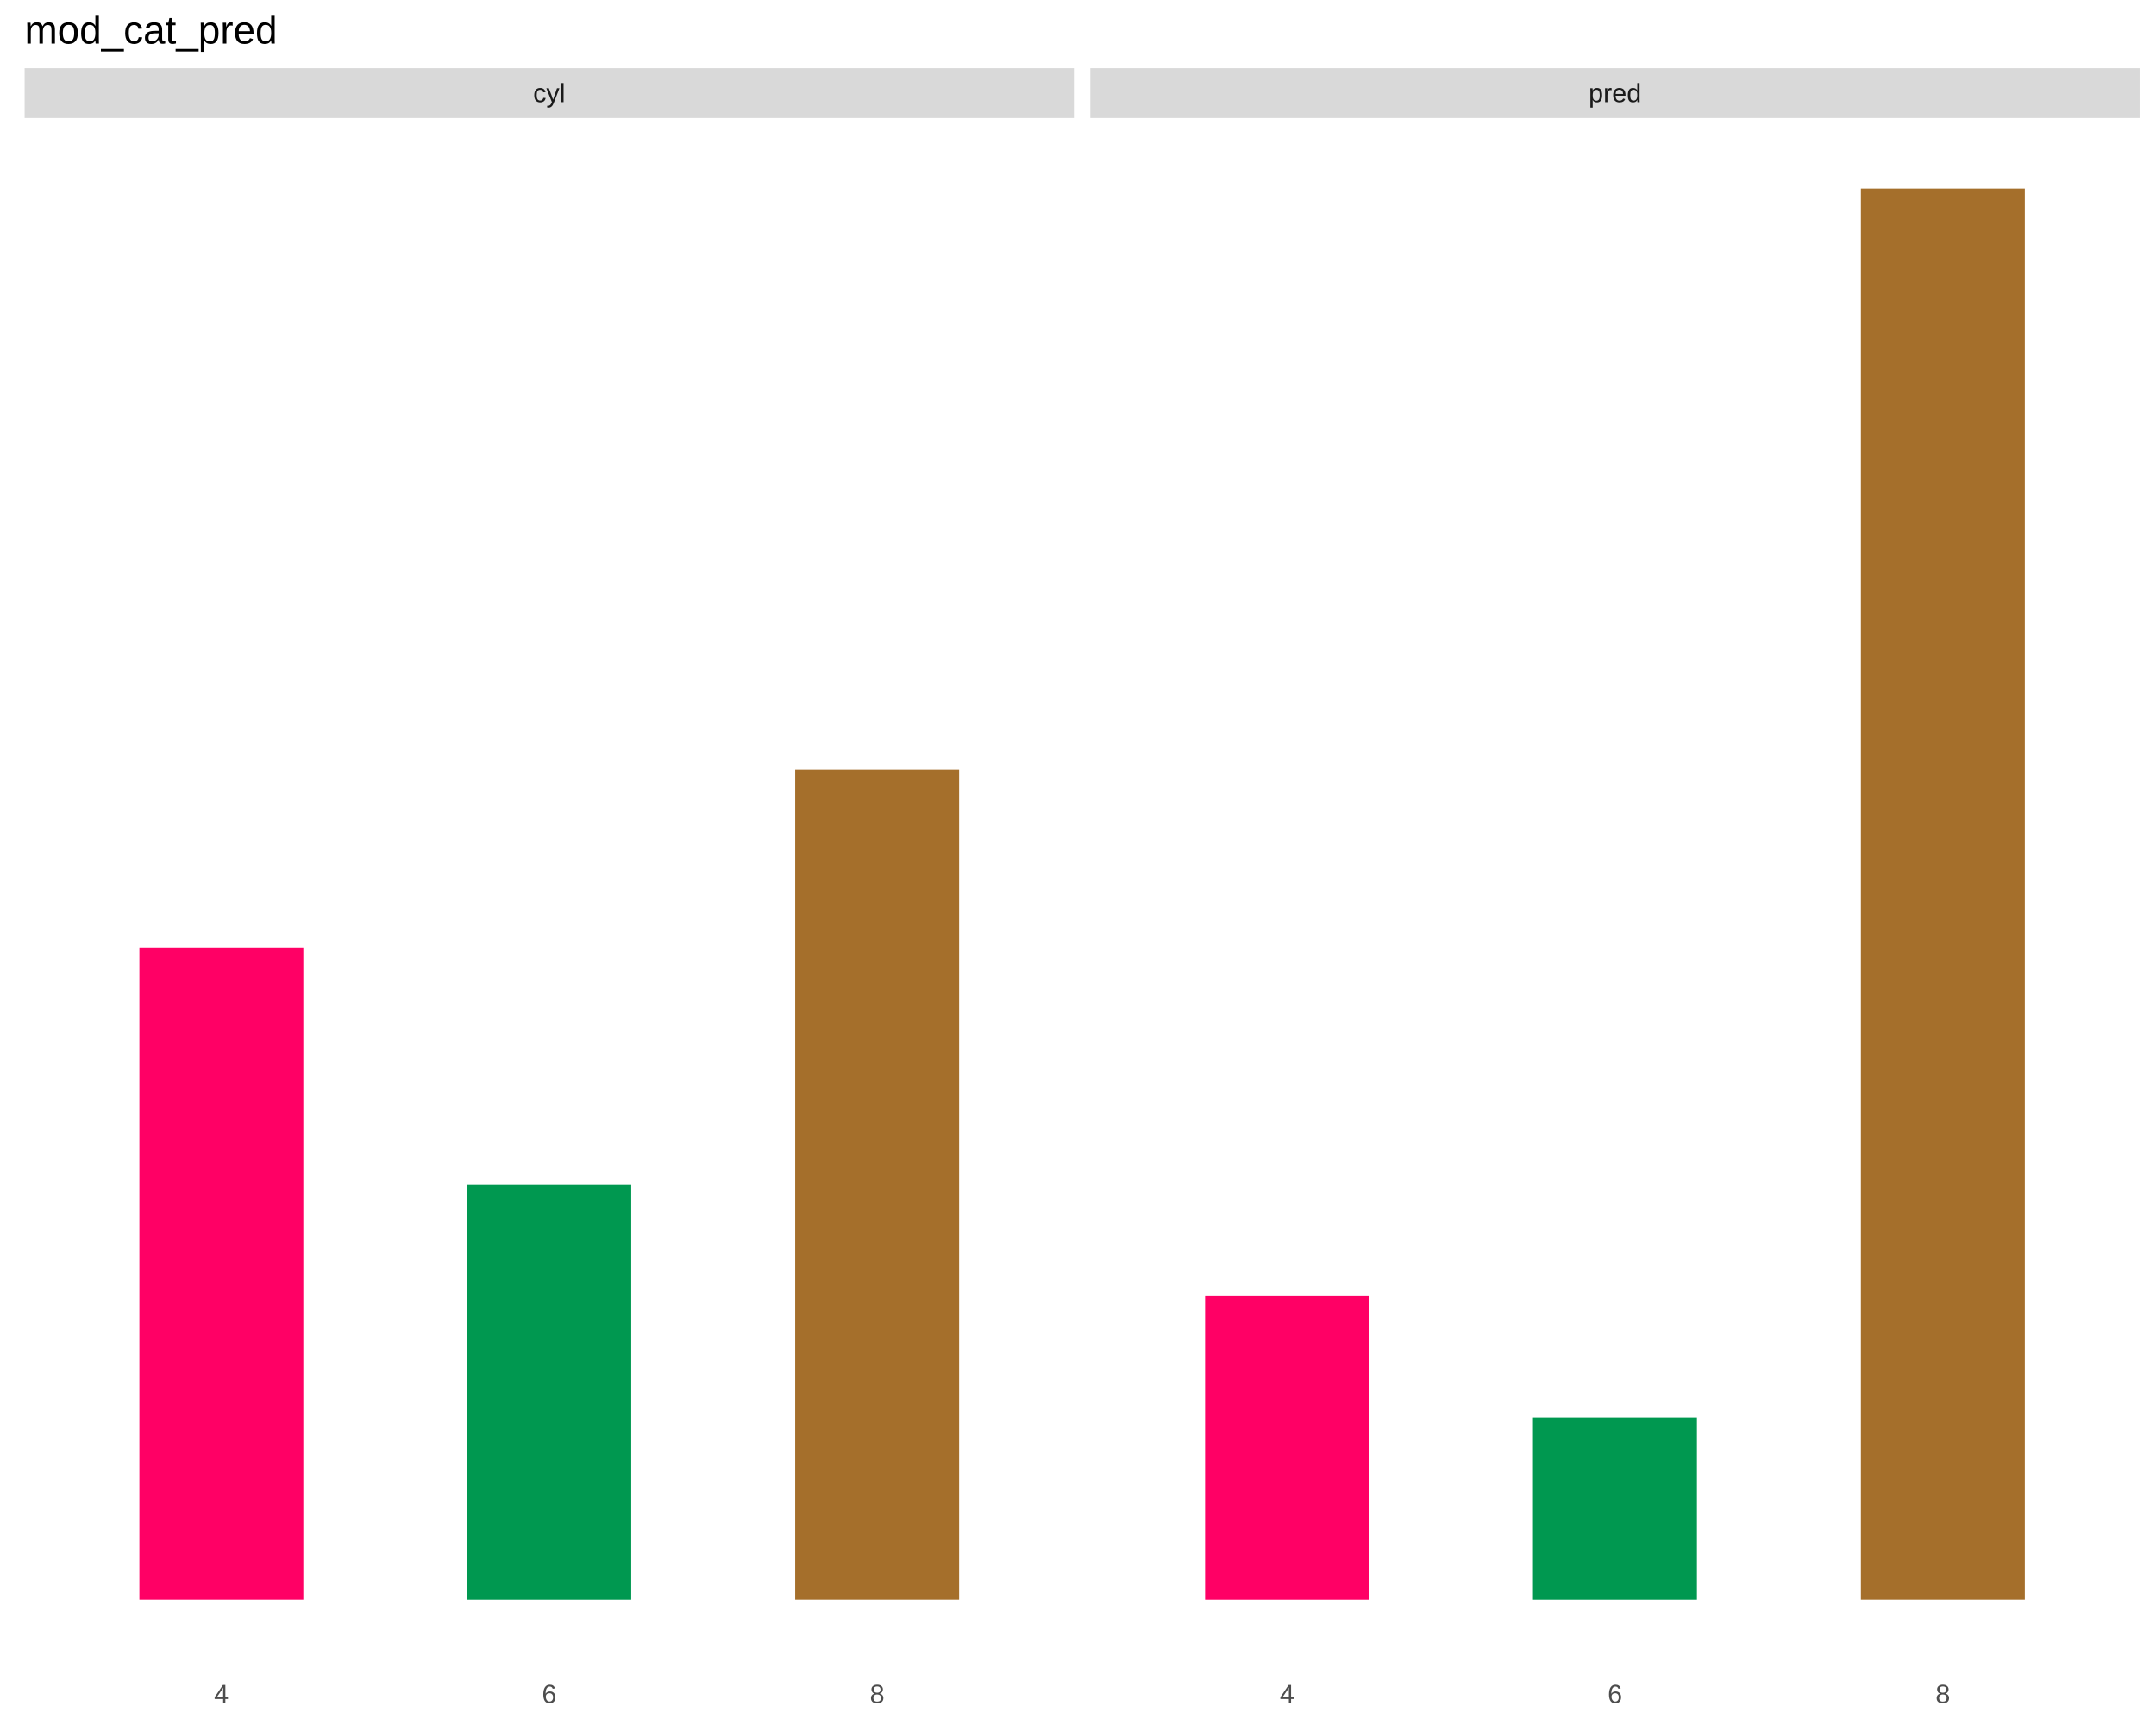
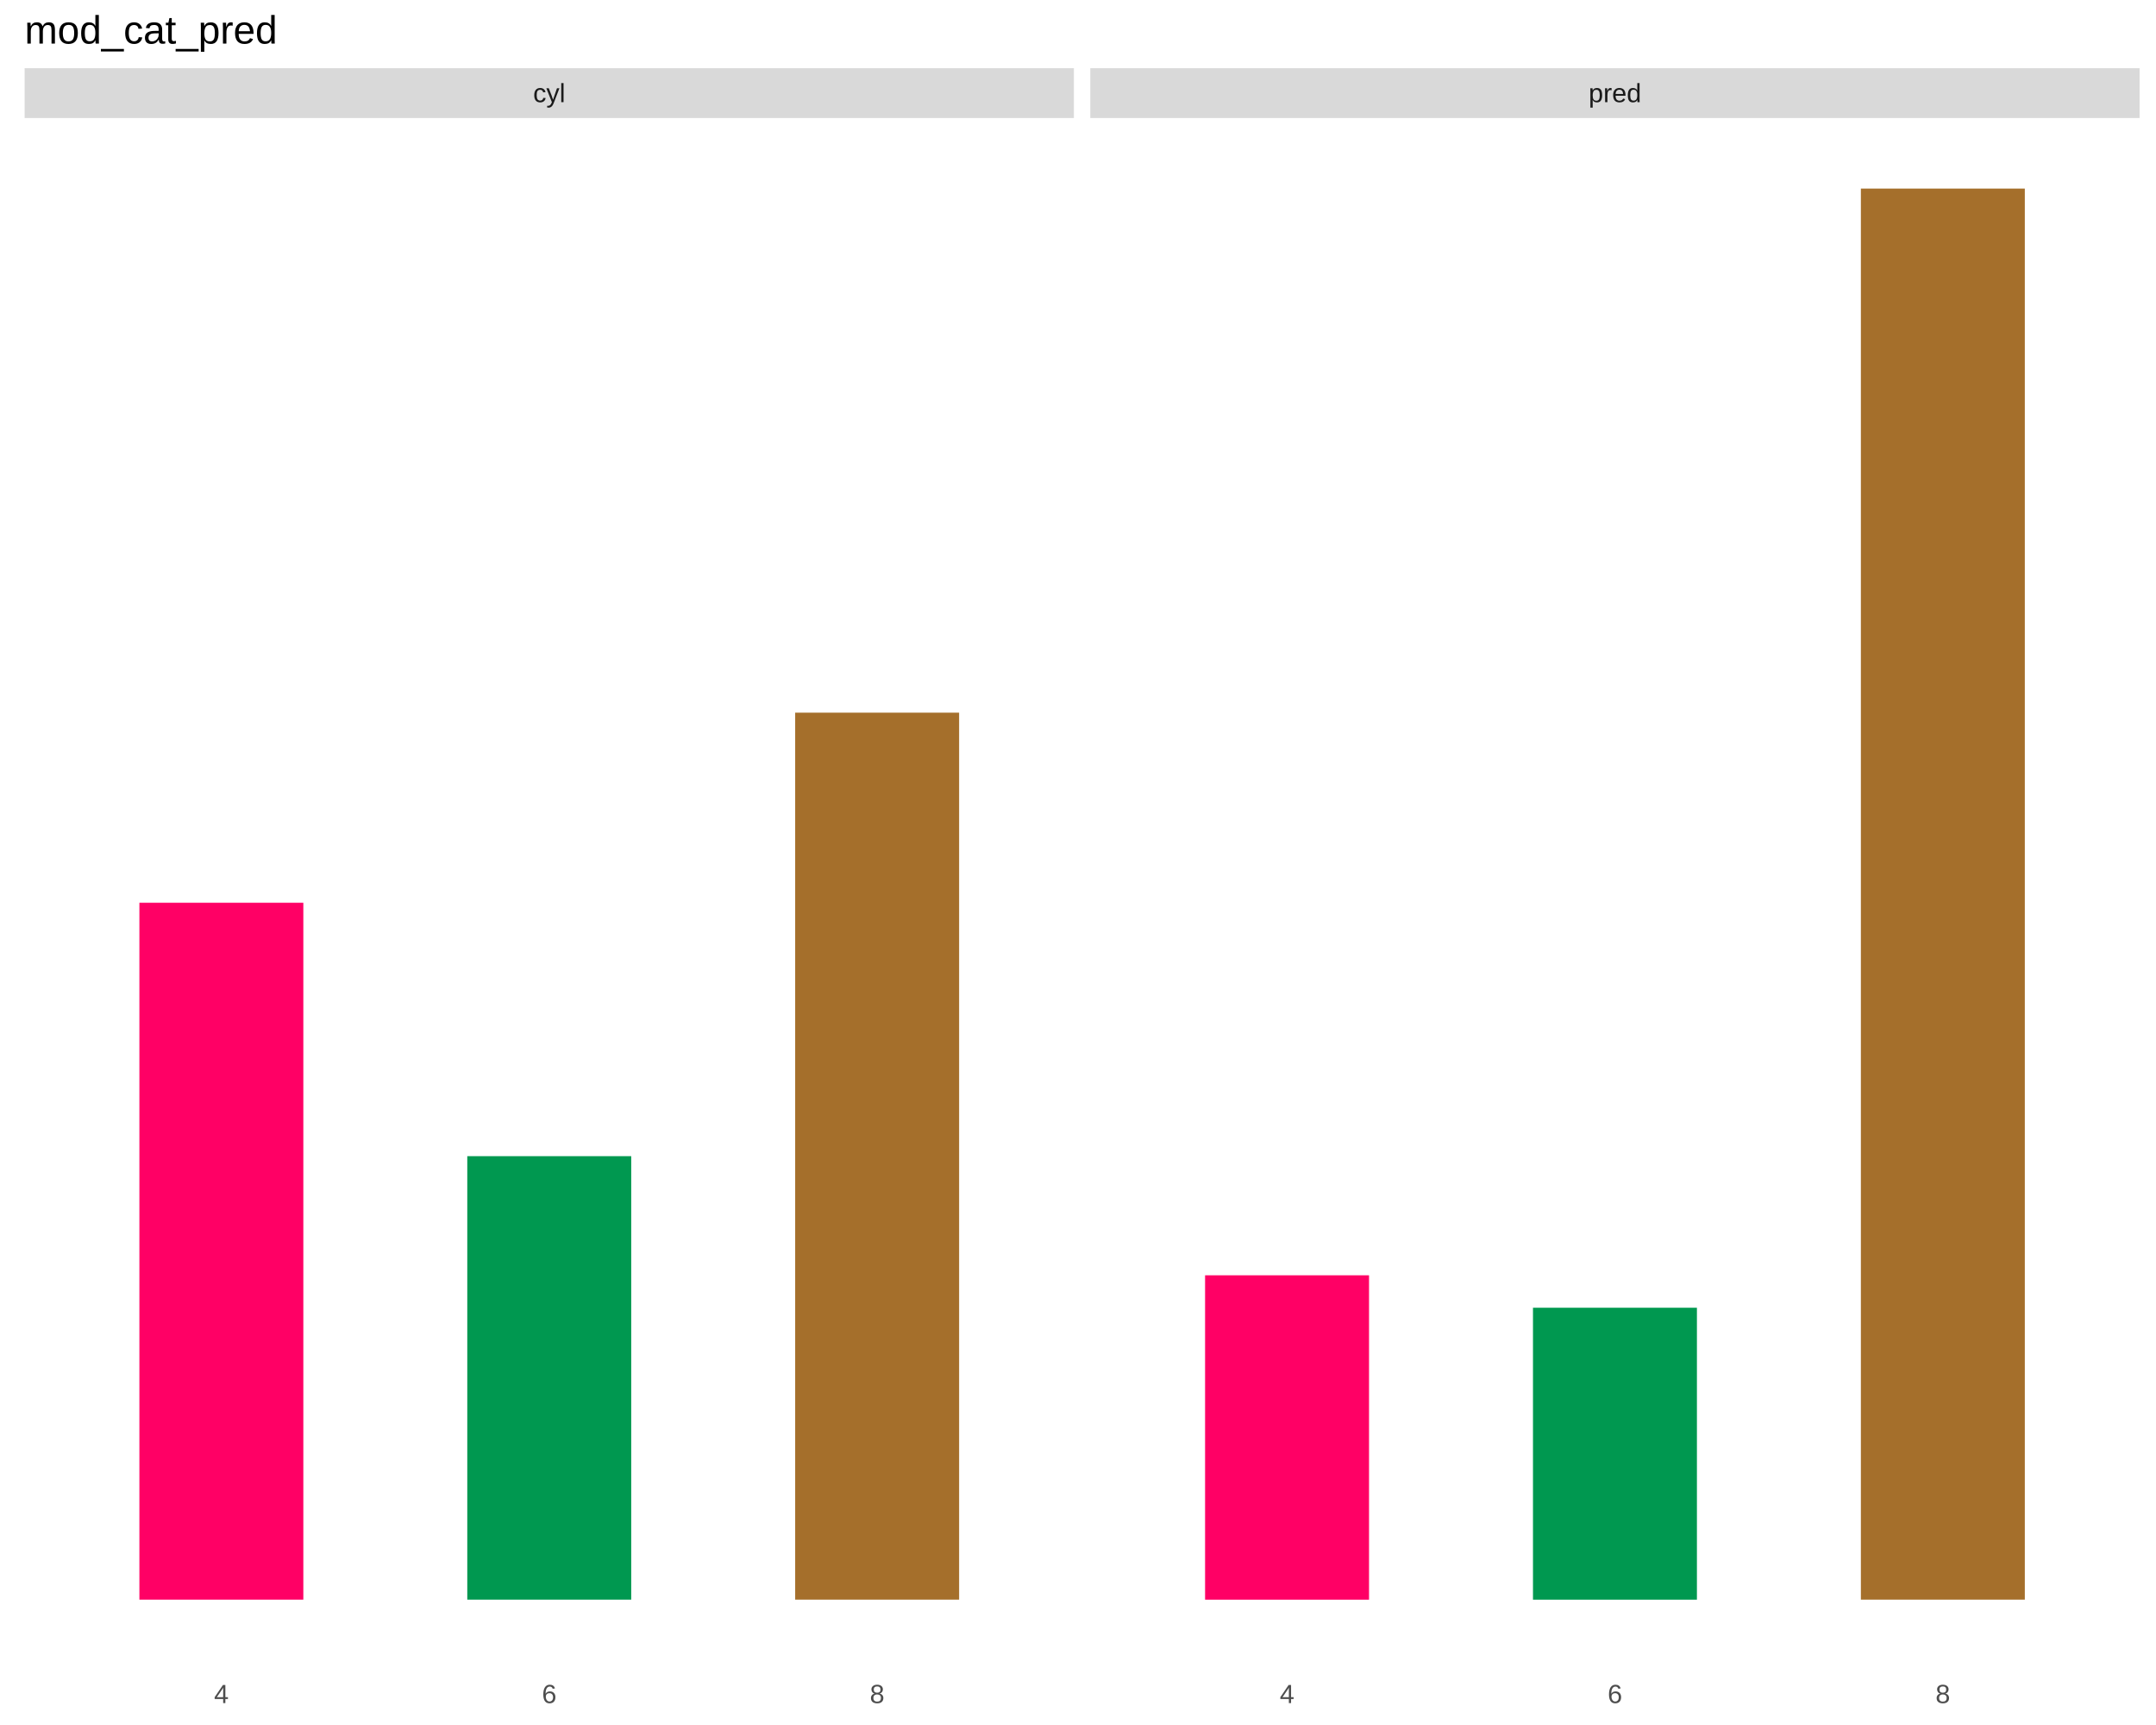
<svg xmlns="http://www.w3.org/2000/svg" viewBox="0 0 720.00 576.00">
  <defs>
    <style type="text/css">
    line, polyline, polygon, path, rect, circle {
      fill: none;
      stroke: #000000;
      stroke-linecap: round;
      stroke-linejoin: round;
      stroke-miterlimit: 10.00;
    }
  </style>
  </defs>
  <rect width="100%" height="100%" style="stroke: none; fill: #FFFFFF;" />
  <rect x="0.00" y="0.00" width="720.00" height="576.00" style="stroke-width: 1.07; stroke: #FFFFFF; fill: #FFFFFF;" />
  <defs>
    <clipPath id="cpOC4yMnwzNTguNjN8NTU3LjcxfDM5LjQx">
      <rect x="8.22" y="39.41" width="350.41" height="518.30" />
    </clipPath>
  </defs>
-   <rect x="46.55" y="316.45" width="54.75" height="217.70" style="stroke-width: 1.07; stroke: none; stroke-linecap: square; stroke-linejoin: miter; fill: #FF0065;" clip-path="url(#cpOC4yMnwzNTguNjN8NTU3LjcxfDM5LjQx)" />
-   <rect x="156.05" y="395.62" width="54.75" height="138.54" style="stroke-width: 1.07; stroke: none; stroke-linecap: square; stroke-linejoin: miter; fill: #009850;" clip-path="url(#cpOC4yMnwzNTguNjN8NTU3LjcxfDM5LjQx)" />
-   <rect x="265.55" y="257.08" width="54.75" height="277.07" style="stroke-width: 1.07; stroke: none; stroke-linecap: square; stroke-linejoin: miter; fill: #A56F2B;" clip-path="url(#cpOC4yMnwzNTguNjN8NTU3LjcxfDM5LjQx)" />
+   <rect x="46.55" y="301.44" width="54.75" height="232.71" style="stroke-width: 1.07; stroke: none; stroke-linecap: square; stroke-linejoin: miter; fill: #FF0065;" clip-path="url(#cpOC4yMnwzNTguNjN8NTU3LjcxfDM5LjQx)" />
+   <rect x="156.05" y="386.06" width="54.75" height="148.09" style="stroke-width: 1.07; stroke: none; stroke-linecap: square; stroke-linejoin: miter; fill: #009850;" clip-path="url(#cpOC4yMnwzNTguNjN8NTU3LjcxfDM5LjQx)" />
+   <rect x="265.55" y="237.97" width="54.75" height="296.18" style="stroke-width: 1.07; stroke: none; stroke-linecap: square; stroke-linejoin: miter; fill: #A56F2B;" clip-path="url(#cpOC4yMnwzNTguNjN8NTU3LjcxfDM5LjQx)" />
  <defs>
    <clipPath id="cpMC4wMHw3MjAuMDB8NTc2LjAwfDAuMDA=">
      <rect x="0.00" y="0.00" width="720.00" height="576.00" />
    </clipPath>
  </defs>
  <defs>
    <clipPath id="cpMzY0LjExfDcxNC41Mnw1NTcuNzF8MzkuNDE=">
      <rect x="364.11" y="39.41" width="350.41" height="518.30" />
    </clipPath>
  </defs>
-   <rect x="402.44" y="432.83" width="54.75" height="101.33" style="stroke-width: 1.07; stroke: none; stroke-linecap: square; stroke-linejoin: miter; fill: #FF0065;" clip-path="url(#cpMzY0LjExfDcxNC41Mnw1NTcuNzF8MzkuNDE=)" />
-   <rect x="511.94" y="473.36" width="54.75" height="60.80" style="stroke-width: 1.07; stroke: none; stroke-linecap: square; stroke-linejoin: miter; fill: #009850;" clip-path="url(#cpMzY0LjExfDcxNC41Mnw1NTcuNzF8MzkuNDE=)" />
+   <rect x="402.44" y="425.84" width="54.75" height="108.32" style="stroke-width: 1.07; stroke: none; stroke-linecap: square; stroke-linejoin: miter; fill: #FF0065;" clip-path="url(#cpMzY0LjExfDcxNC41Mnw1NTcuNzF8MzkuNDE=)" />
+   <rect x="511.94" y="436.67" width="54.75" height="97.49" style="stroke-width: 1.07; stroke: none; stroke-linecap: square; stroke-linejoin: miter; fill: #009850;" clip-path="url(#cpMzY0LjExfDcxNC41Mnw1NTcuNzF8MzkuNDE=)" />
  <rect x="621.44" y="62.97" width="54.75" height="471.18" style="stroke-width: 1.07; stroke: none; stroke-linecap: square; stroke-linejoin: miter; fill: #A56F2B;" clip-path="url(#cpMzY0LjExfDcxNC41Mnw1NTcuNzF8MzkuNDE=)" />
  <defs>
    <clipPath id="cpMC4wMHw3MjAuMDB8NTc2LjAwfDAuMDA=">
      <rect x="0.00" y="0.00" width="720.00" height="576.00" />
    </clipPath>
  </defs>
  <defs>
    <clipPath id="cpOC4yMnwzNTguNjN8MzkuNDF8MjIuNzc=">
      <rect x="8.22" y="22.77" width="350.41" height="16.64" />
    </clipPath>
  </defs>
  <rect x="8.22" y="22.77" width="350.41" height="16.64" style="stroke-width: 1.07; stroke: none; fill: #D9D9D9;" clip-path="url(#cpOC4yMnwzNTguNjN8MzkuNDF8MjIuNzc=)" />
  <g clip-path="url(#cpOC4yMnwzNTguNjN8MzkuNDF8MjIuNzc=)">
    <text x="178.04" y="34.12" style="font-size: 8.80px; fill: #1A1A1A; font-family: Liberation Sans;" textLength="10.77px" lengthAdjust="spacingAndGlyphs">cyl</text>
  </g>
  <defs>
    <clipPath id="cpMC4wMHw3MjAuMDB8NTc2LjAwfDAuMDA=">
      <rect x="0.00" y="0.00" width="720.00" height="576.00" />
    </clipPath>
  </defs>
  <defs>
    <clipPath id="cpMzY0LjExfDcxNC41MnwzOS40MXwyMi43Nw==">
      <rect x="364.11" y="22.77" width="350.41" height="16.64" />
    </clipPath>
  </defs>
  <rect x="364.11" y="22.77" width="350.41" height="16.64" style="stroke-width: 1.07; stroke: none; fill: #D9D9D9;" clip-path="url(#cpMzY0LjExfDcxNC41MnwzOS40MXwyMi43Nw==)" />
  <g clip-path="url(#cpMzY0LjExfDcxNC41MnwzOS40MXwyMi43Nw==)">
    <text x="530.52" y="34.12" style="font-size: 8.80px; fill: #1A1A1A; font-family: Liberation Sans;" textLength="17.59px" lengthAdjust="spacingAndGlyphs">pred</text>
  </g>
  <defs>
    <clipPath id="cpMC4wMHw3MjAuMDB8NTc2LjAwfDAuMDA=">
      <rect x="0.00" y="0.00" width="720.00" height="576.00" />
    </clipPath>
  </defs>
  <g clip-path="url(#cpMC4wMHw3MjAuMDB8NTc2LjAwfDAuMDA=)">
    <text x="71.48" y="568.69" style="font-size: 8.80px; fill: #4D4D4D; font-family: Liberation Sans;" textLength="4.89px" lengthAdjust="spacingAndGlyphs">4</text>
  </g>
  <g clip-path="url(#cpMC4wMHw3MjAuMDB8NTc2LjAwfDAuMDA=)">
    <text x="180.98" y="568.69" style="font-size: 8.80px; fill: #4D4D4D; font-family: Liberation Sans;" textLength="4.89px" lengthAdjust="spacingAndGlyphs">6</text>
  </g>
  <g clip-path="url(#cpMC4wMHw3MjAuMDB8NTc2LjAwfDAuMDA=)">
    <text x="290.48" y="568.69" style="font-size: 8.80px; fill: #4D4D4D; font-family: Liberation Sans;" textLength="4.89px" lengthAdjust="spacingAndGlyphs">8</text>
  </g>
  <g clip-path="url(#cpMC4wMHw3MjAuMDB8NTc2LjAwfDAuMDA=)">
    <text x="427.37" y="568.69" style="font-size: 8.80px; fill: #4D4D4D; font-family: Liberation Sans;" textLength="4.89px" lengthAdjust="spacingAndGlyphs">4</text>
  </g>
  <g clip-path="url(#cpMC4wMHw3MjAuMDB8NTc2LjAwfDAuMDA=)">
    <text x="536.87" y="568.69" style="font-size: 8.80px; fill: #4D4D4D; font-family: Liberation Sans;" textLength="4.89px" lengthAdjust="spacingAndGlyphs">6</text>
  </g>
  <g clip-path="url(#cpMC4wMHw3MjAuMDB8NTc2LjAwfDAuMDA=)">
    <text x="646.37" y="568.69" style="font-size: 8.80px; fill: #4D4D4D; font-family: Liberation Sans;" textLength="4.89px" lengthAdjust="spacingAndGlyphs">8</text>
  </g>
  <g clip-path="url(#cpMC4wMHw3MjAuMDB8NTc2LjAwfDAuMDA=)">
    <text x="8.22" y="14.56" style="font-size: 13.20px; font-family: Liberation Sans;" textLength="84.25px" lengthAdjust="spacingAndGlyphs">mod_cat_pred</text>
  </g>
</svg>
